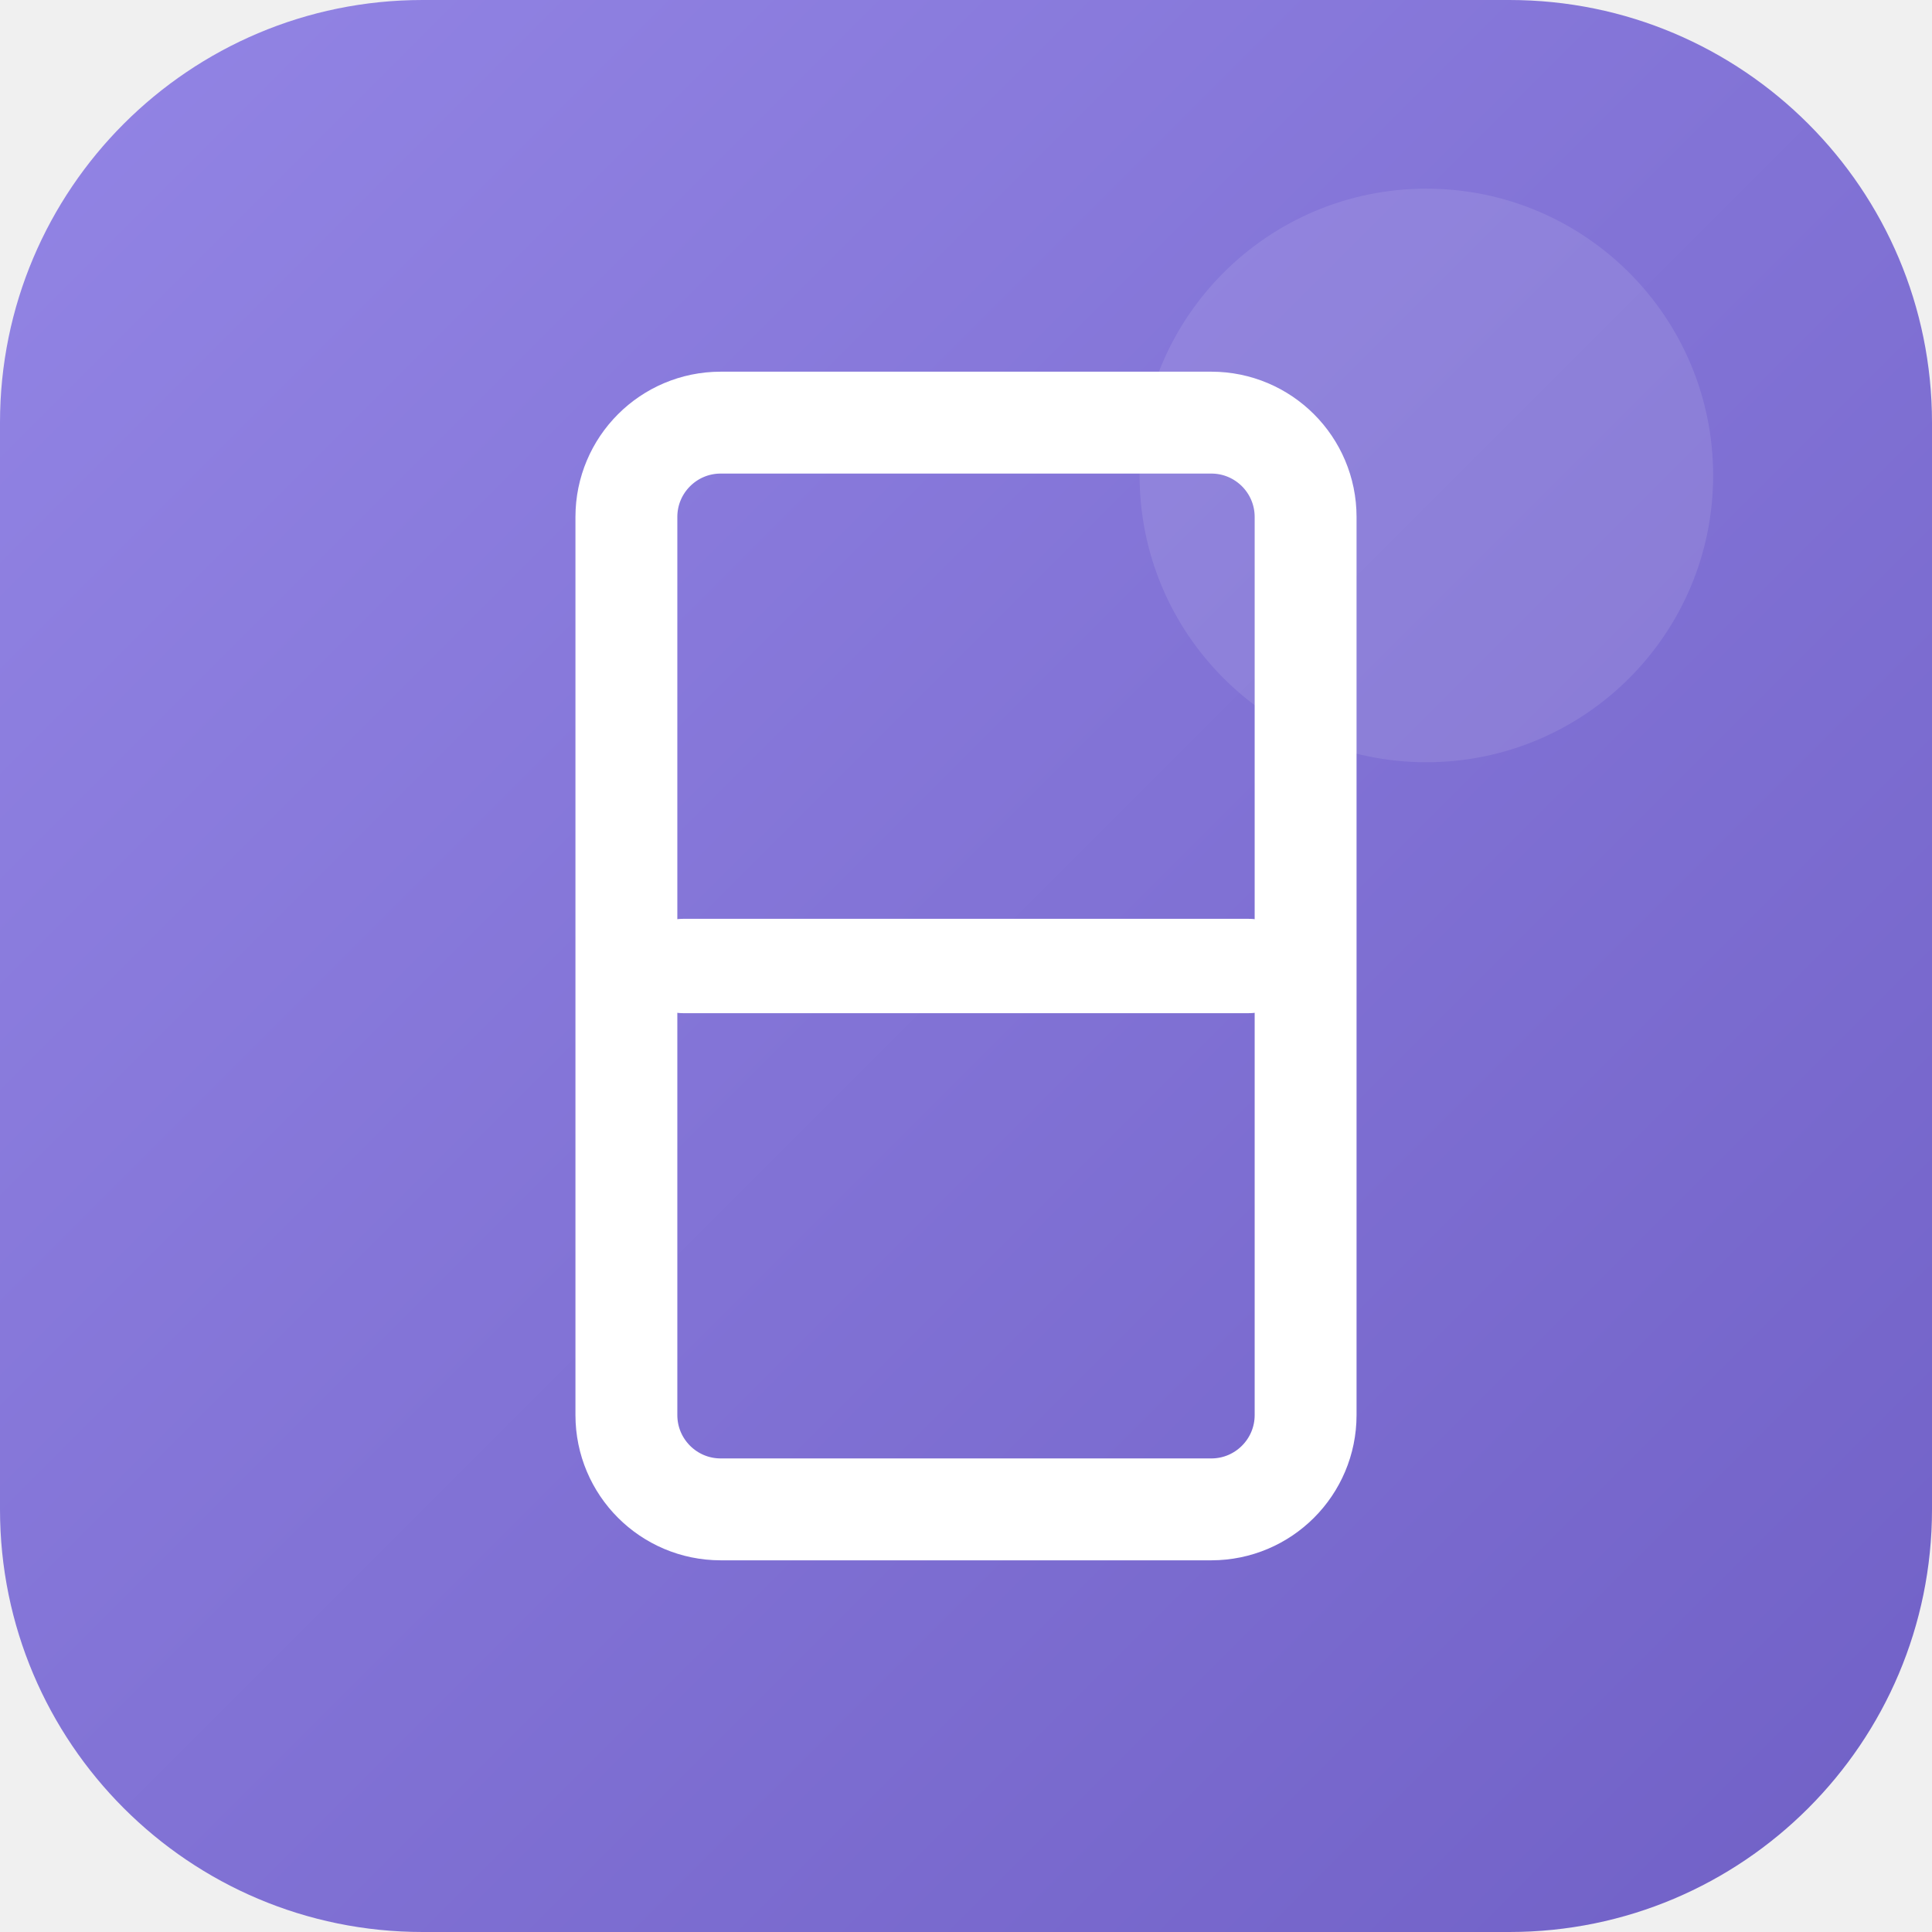
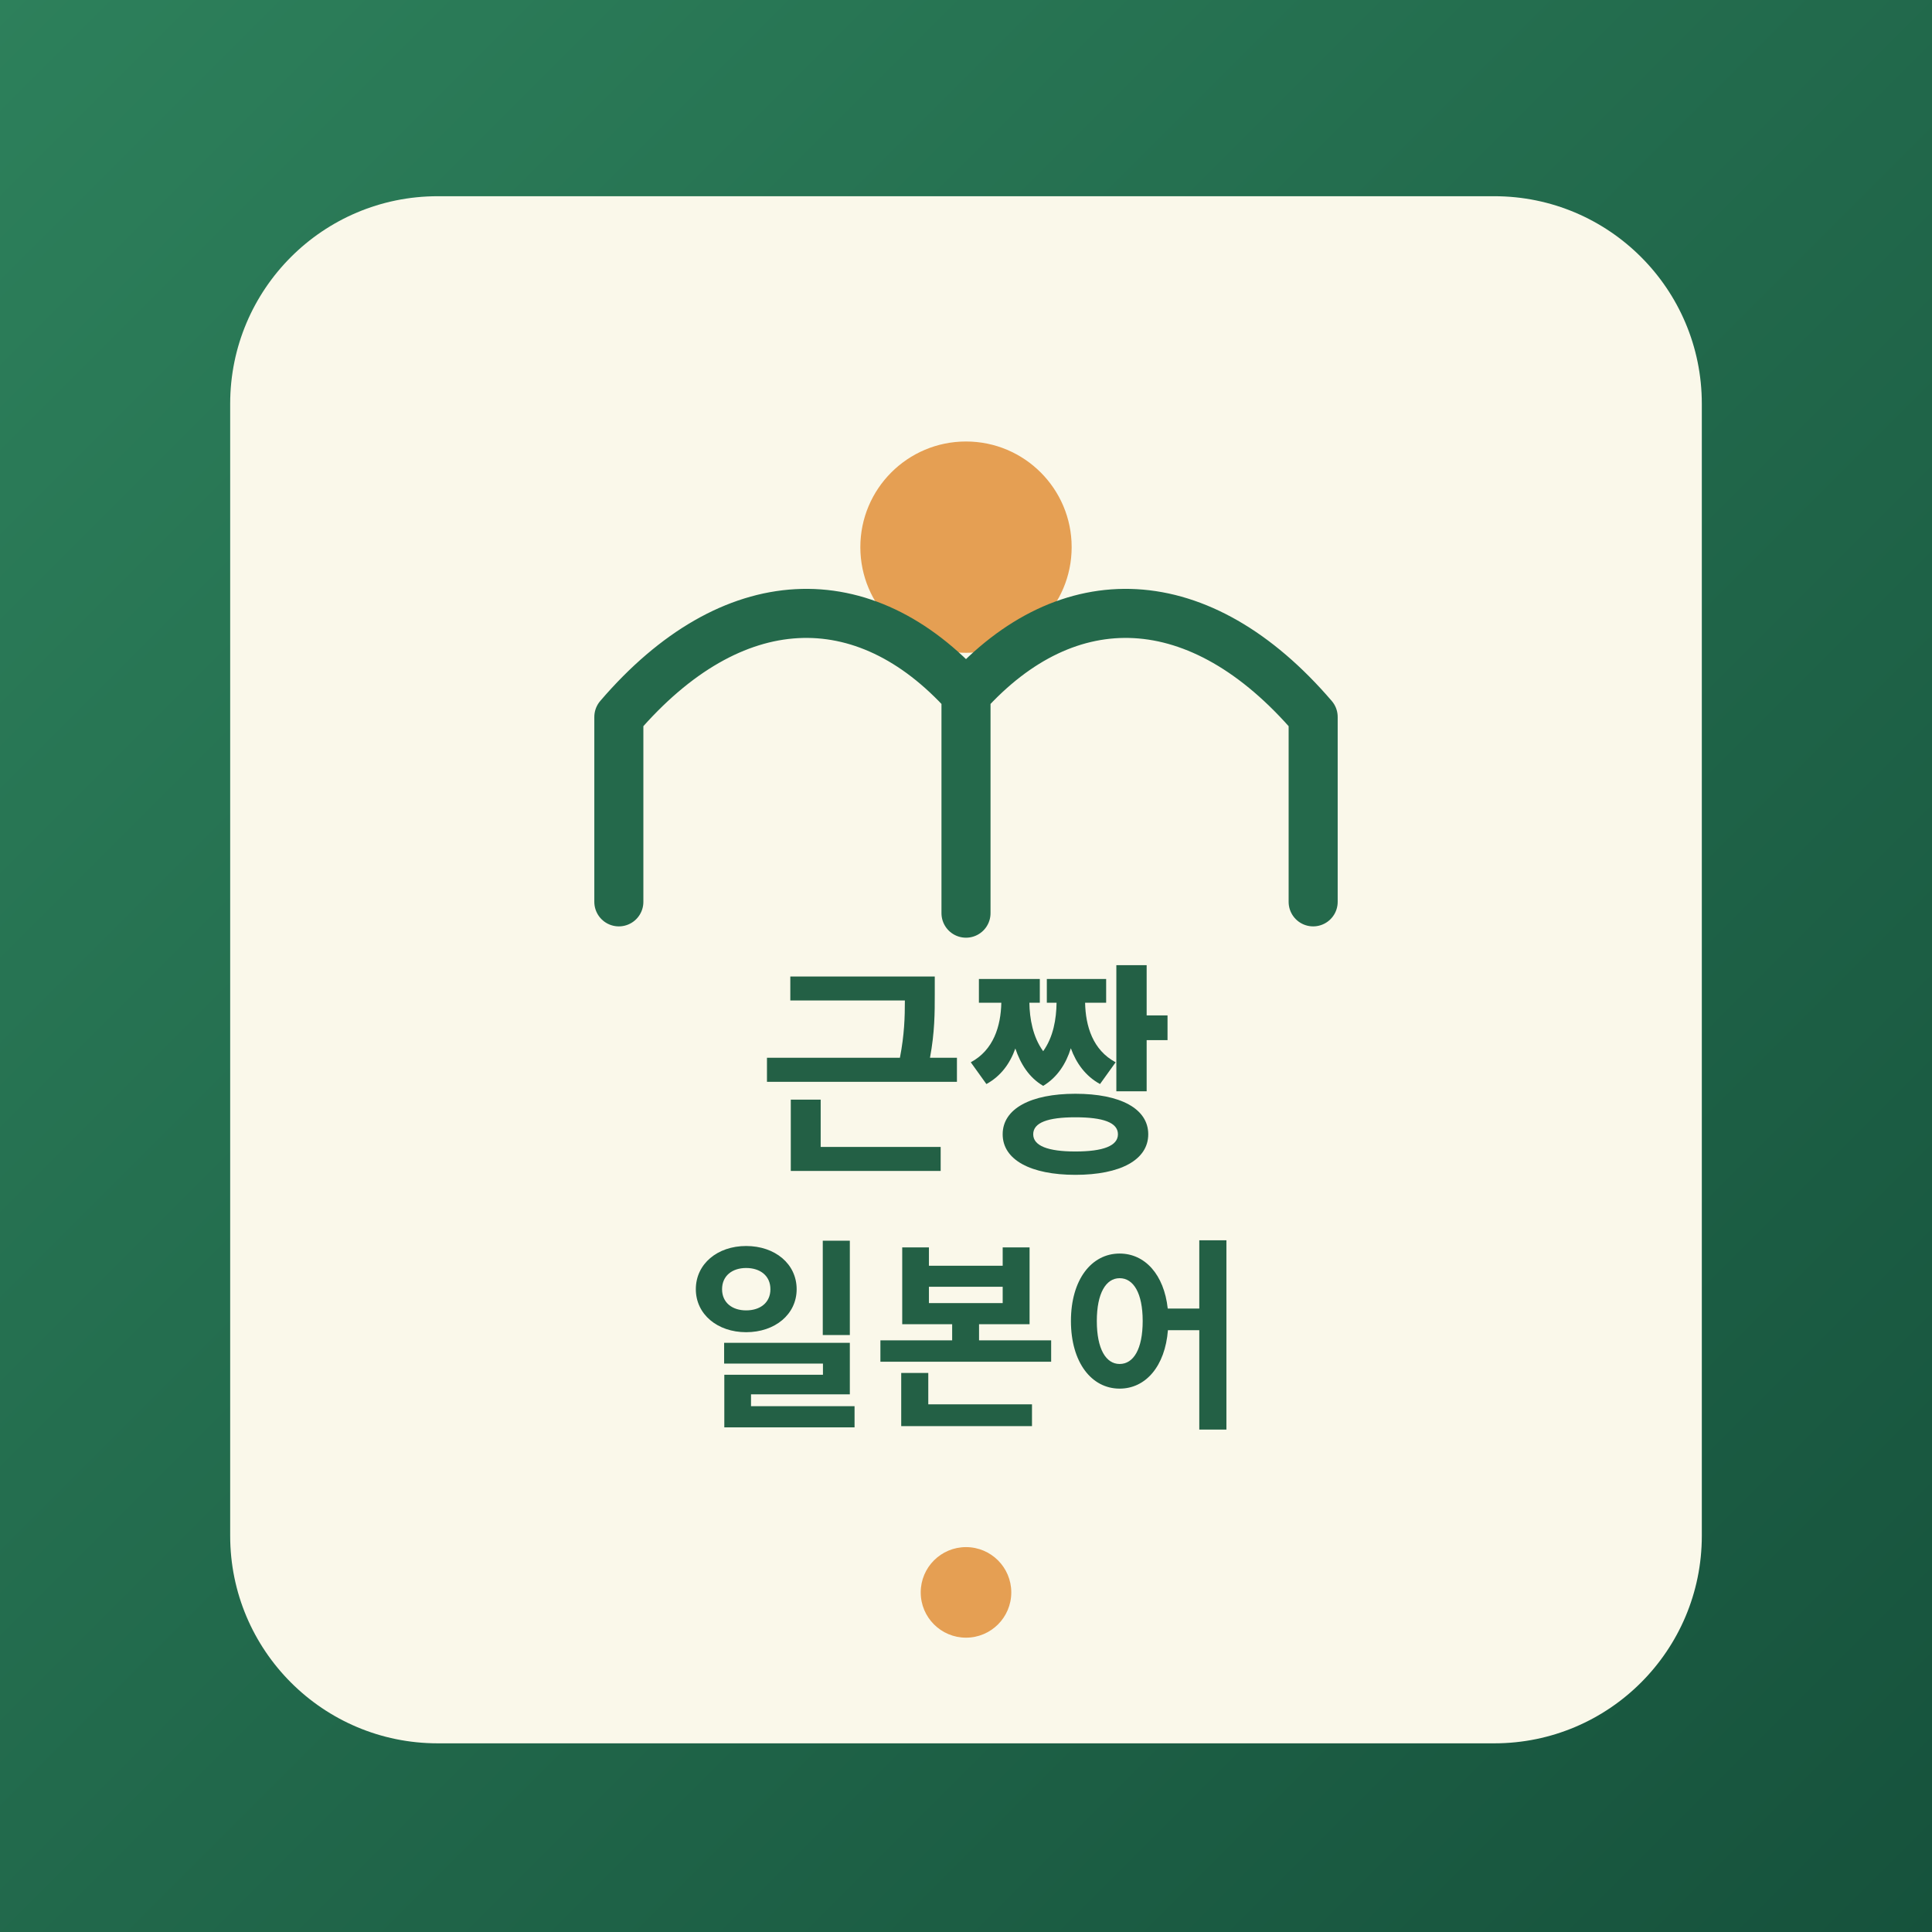
<svg xmlns="http://www.w3.org/2000/svg" viewBox="0 0 512 512">
  <defs>
    <linearGradient id="bg" x1="0" y1="0" x2="1" y2="1">
-       <stop offset="0" stop-color="#9385e5" />
-       <stop offset="1" stop-color="#7060c6" />
+       <stop offset="0" stop-color="#2d805b" />
+       <stop offset="1" stop-color="#16523c" />
    </linearGradient>
  </defs>
-   <rect width="512" height="512" rx="112" fill="url(#bg)" />
-   <circle cx="378" cy="126" r="76" fill="#fff" opacity=".1" />
-   <rect x="166" y="112" width="180" height="288" rx="25" fill="none" stroke="#fff" stroke-width="27" />
-   <path d="M181 256h150" fill="none" stroke="#fff" stroke-width="25" stroke-linecap="round" />
+   <rect width="512" height="512" fill="url(#bg)" />
+   <rect x="61" y="52" width="390" height="410" rx="55" fill="#faf8ea" />
+   <circle cx="256" cy="145" r="28" fill="#e59f53" />
+   <g fill="none" stroke="#24694b" stroke-width="13" stroke-linecap="round" stroke-linejoin="round">
+     <path d="M164 190c30-35 65-36 92-6 27-30 62-29 92 6M164 190v49m184-49v49m-92-55v58" />
+   </g>
+   <g fill="#236045" font-family="Noto Sans KR, Malgun Gothic, sans-serif" font-weight="700" text-anchor="middle">
+     <text x="256" y="306" font-size="60">근짱</text>
+     <text x="256" y="374" font-size="54">일본어</text>
+   </g>
+   <circle cx="256" cy="422" r="12" fill="#e59f53" />
</svg>
